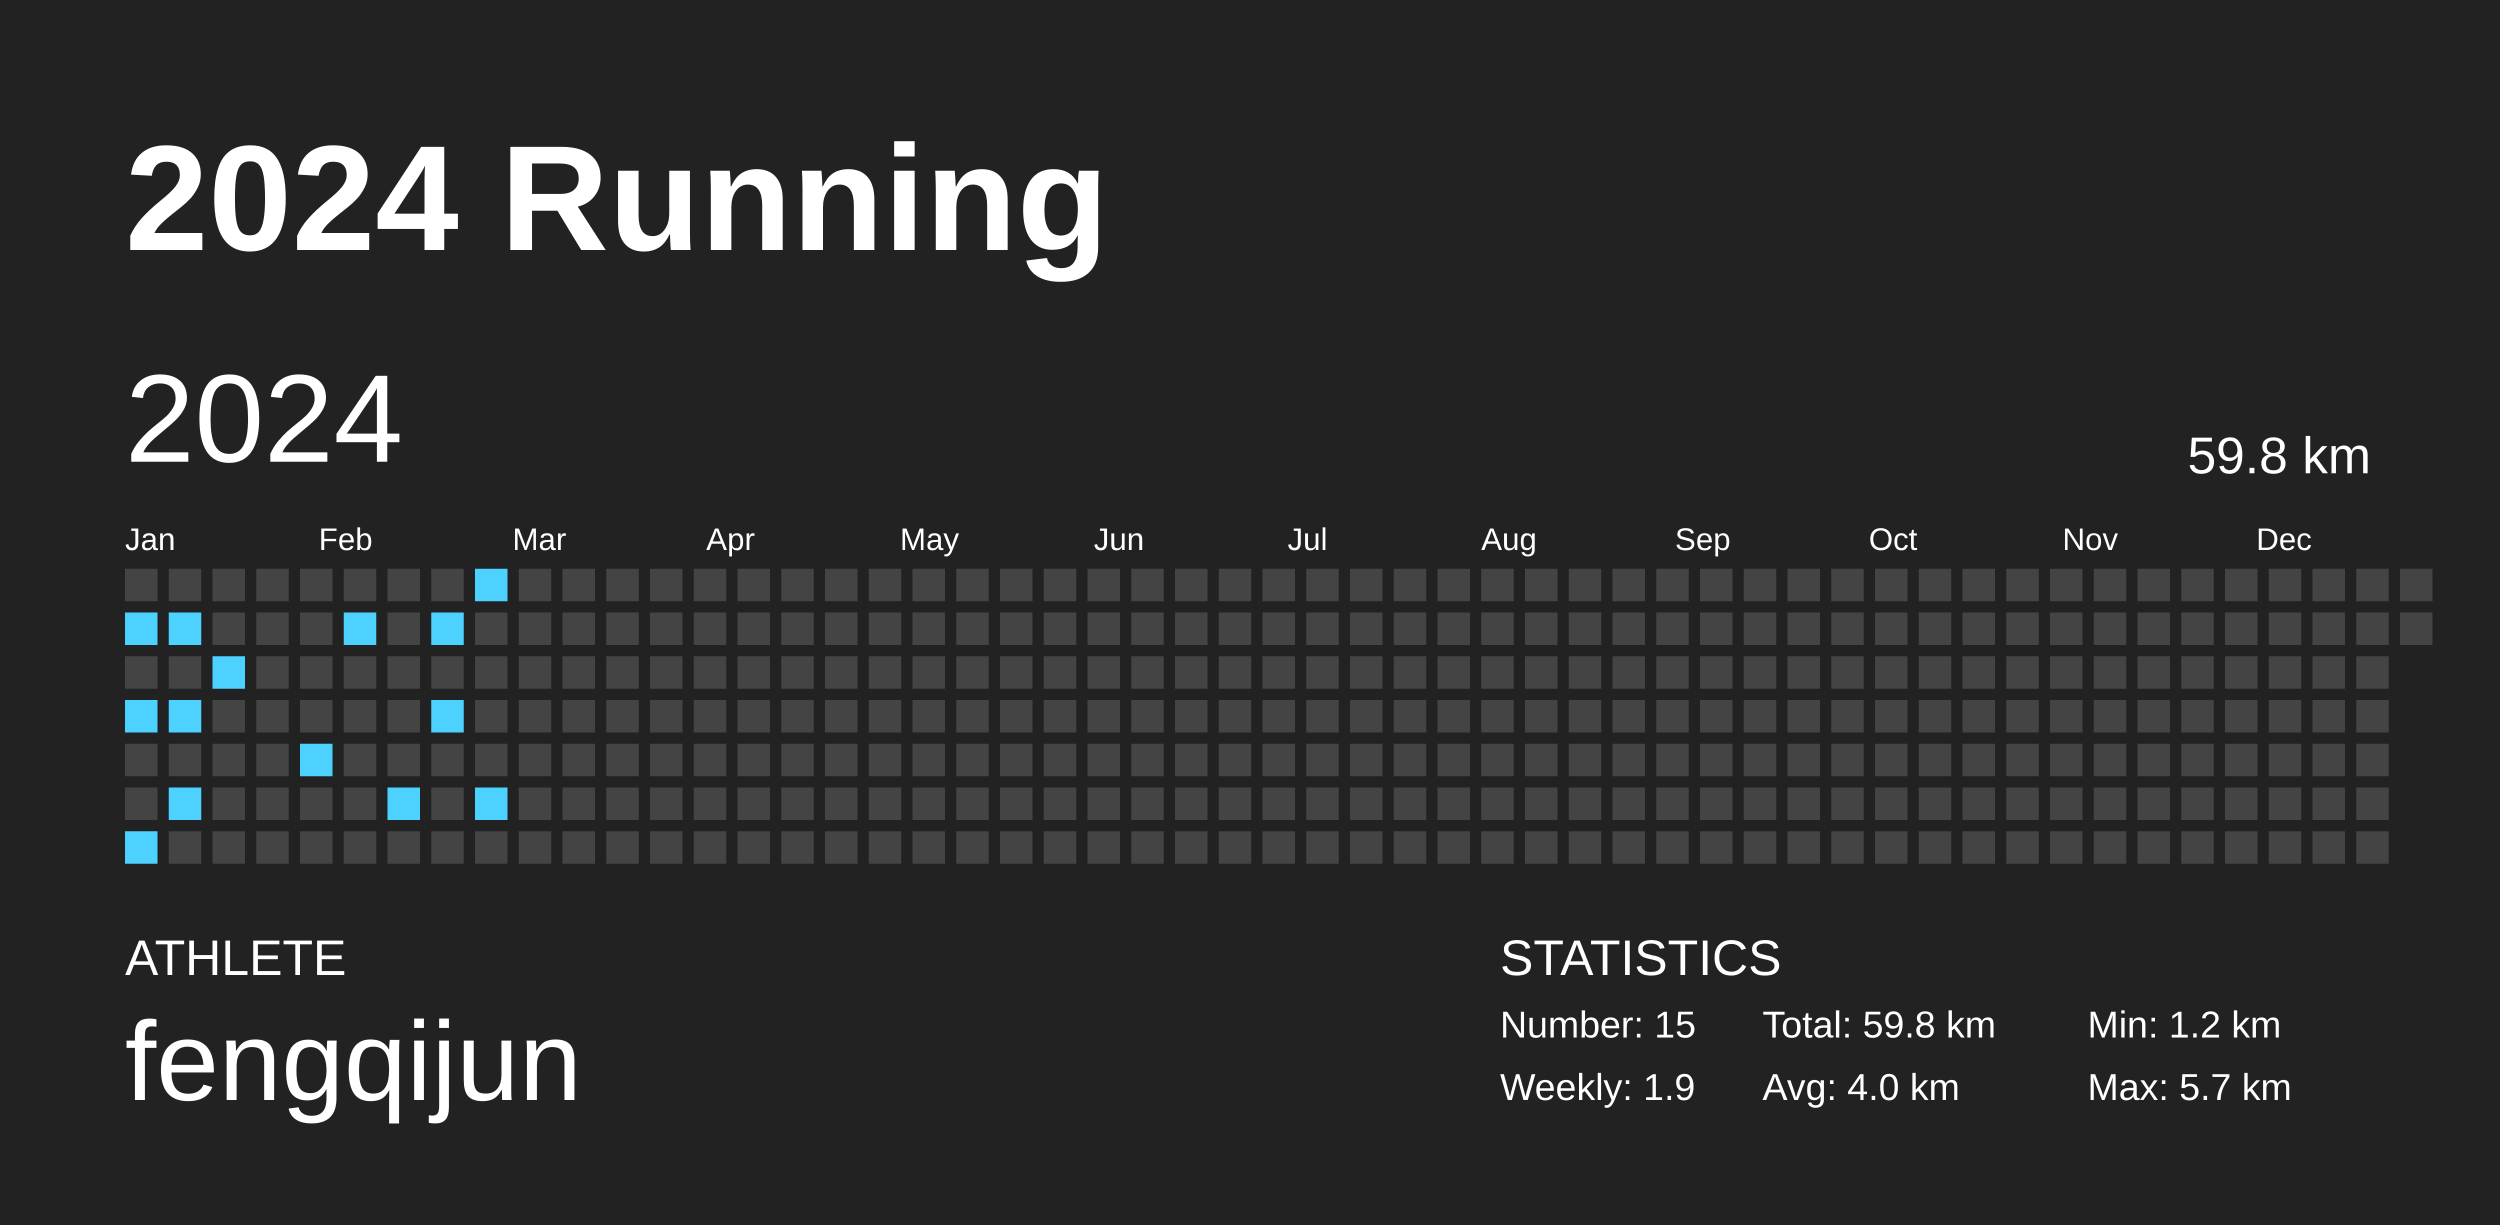
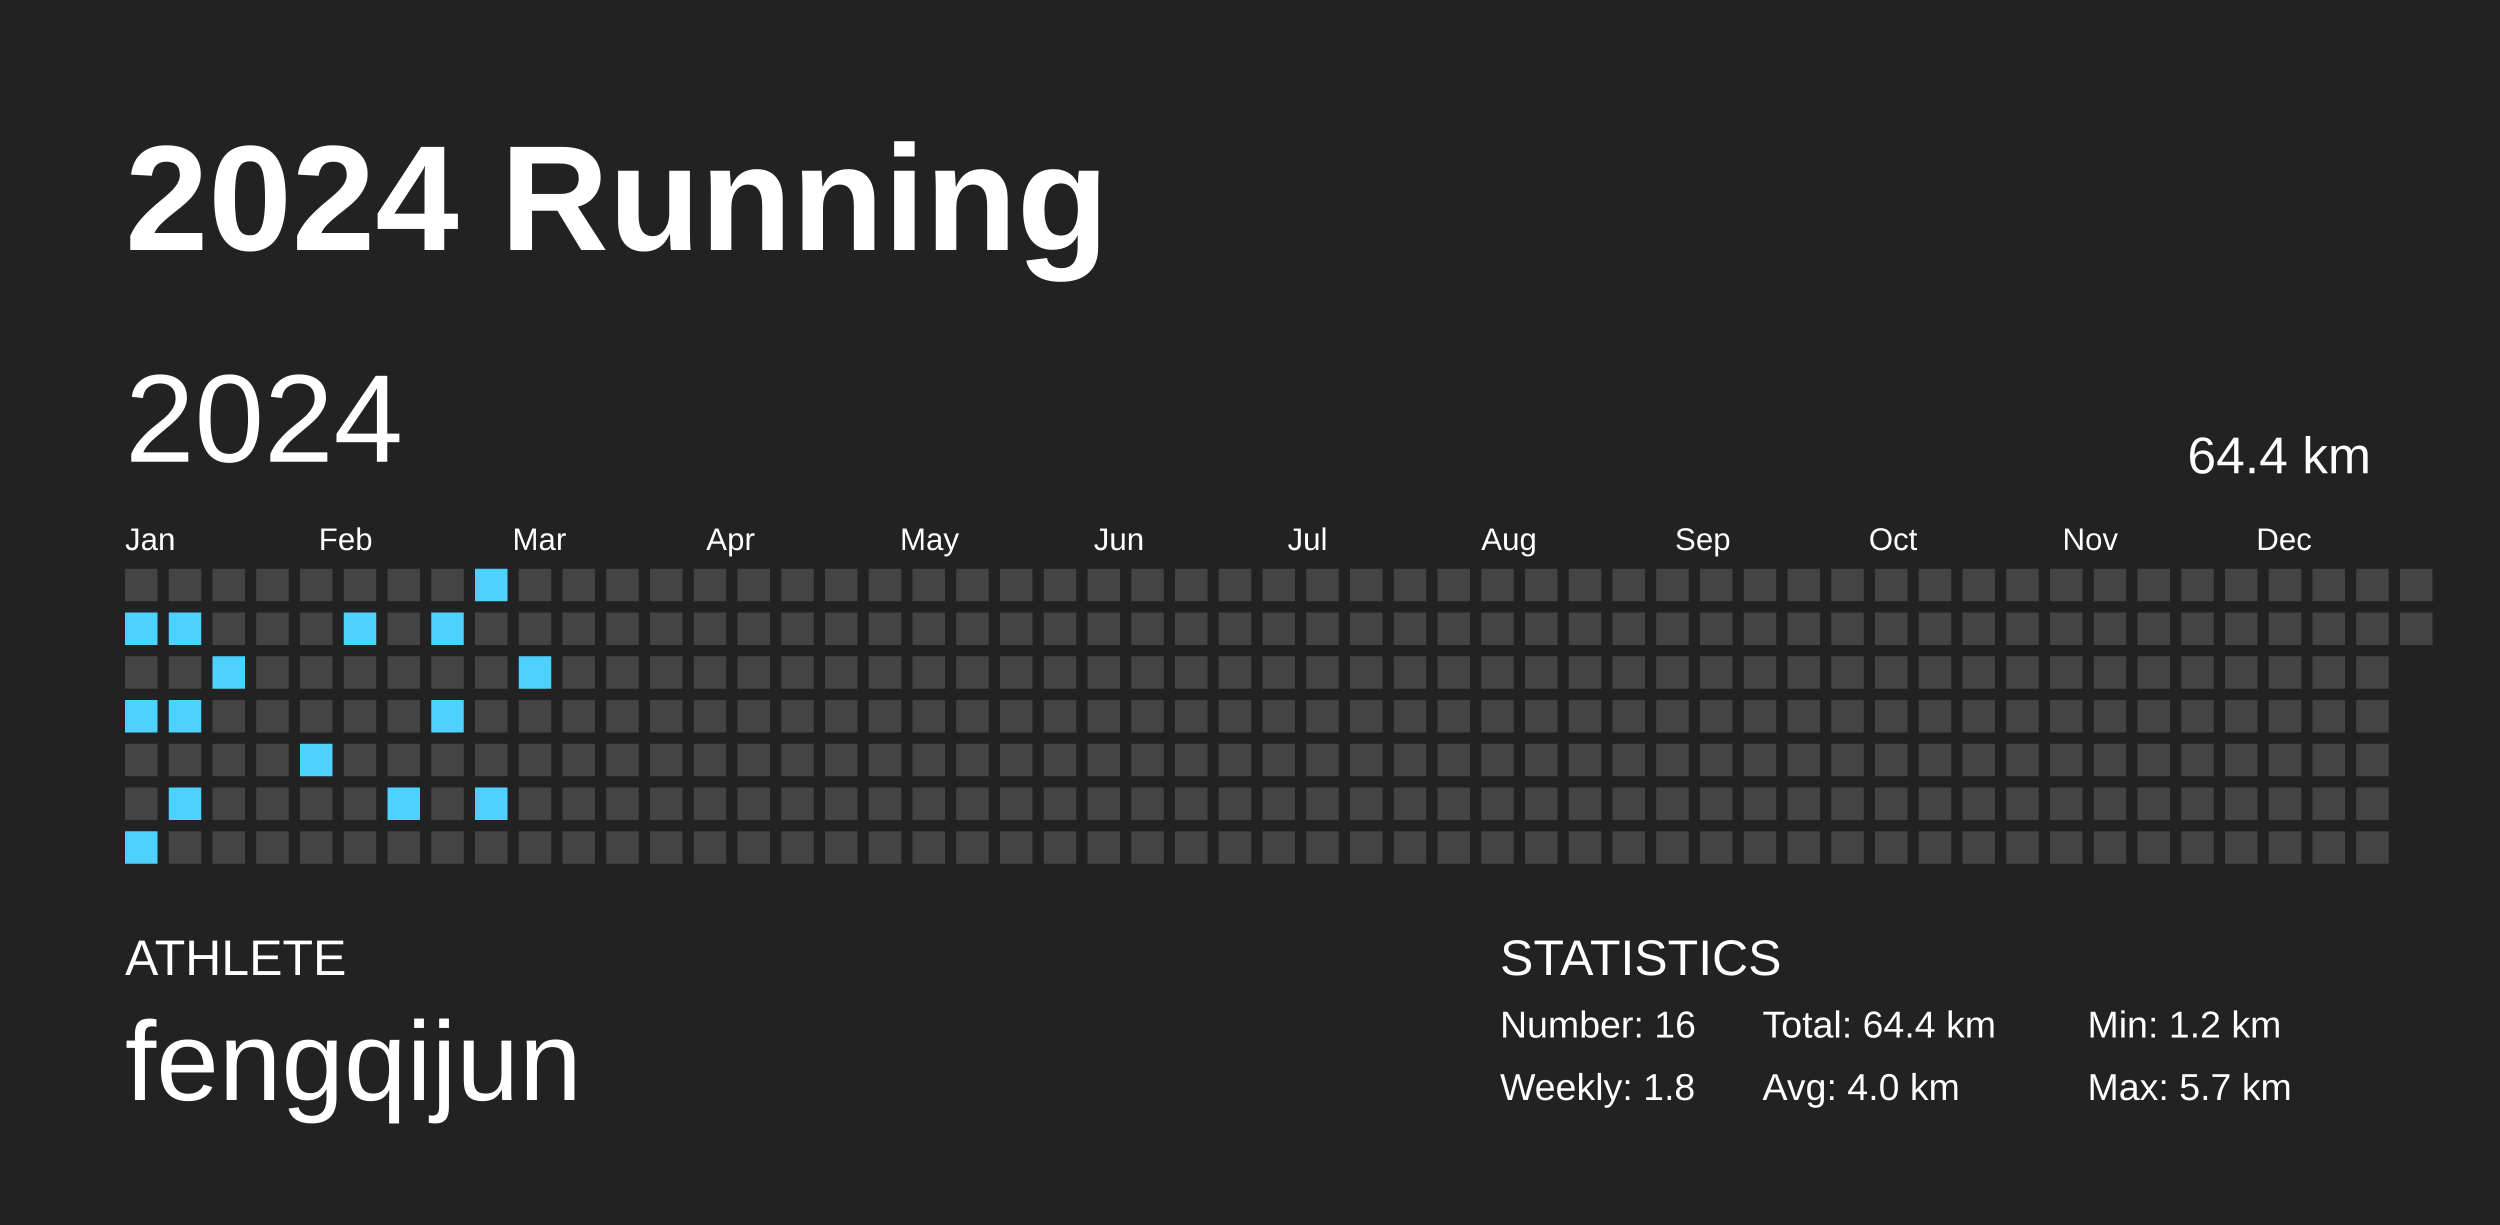
<svg xmlns="http://www.w3.org/2000/svg" baseProfile="full" height="98mm" version="1.1" viewBox="0,0,200,98" width="200mm">
  <defs />
  <rect fill="#222222" height="98" width="200" x="0" y="0" />
  <text fill="#FFFFFF" style="font-size:12px; font-family:Arial; font-weight:bold;" x="10" y="20">2024 Running</text>
  <text fill="#FFFFFF" style="font-size:4px; font-family:Arial" x="10" y="78">ATHLETE</text>
  <text fill="#FFFFFF" style="font-size:9px; font-family:Arial" x="10" y="88">fengqijun</text>
  <text fill="#FFFFFF" style="font-size:4px; font-family:Arial" x="120" y="78">STATISTICS</text>
-   <text fill="#FFFFFF" style="font-size:3px; font-family:Arial" x="120" y="83">Number: 15</text>
-   <text fill="#FFFFFF" style="font-size:3px; font-family:Arial" x="120" y="88">Weekly: 1.9</text>
-   <text fill="#FFFFFF" style="font-size:3px; font-family:Arial" x="141" y="83">Total: 59.8 km</text>
+   <text fill="#FFFFFF" style="font-size:3px; font-family:Arial" x="120" y="83">Number: 16</text>
+   <text fill="#FFFFFF" style="font-size:3px; font-family:Arial" x="120" y="88">Weekly: 1.8</text>
+   <text fill="#FFFFFF" style="font-size:3px; font-family:Arial" x="141" y="83">Total: 64.4 km</text>
  <text fill="#FFFFFF" style="font-size:3px; font-family:Arial" x="141" y="88">Avg: 4.0 km</text>
  <text fill="#FFFFFF" style="font-size:3px; font-family:Arial" x="167" y="83">Min: 1.2 km</text>
  <text fill="#FFFFFF" style="font-size:3px; font-family:Arial" x="167" y="88">Max: 5.7 km</text>
  <text dominant-baseline="hanging" fill="#FFFFFF" style="font-size:10.0px; font-family:Arial;" x="10" y="30">2024</text>
-   <text dominant-baseline="hanging" fill="#FFFFFF" style="font-size:4.125px; font-family:Arial;" x="175" y="35">59.8 km</text>
+   <text dominant-baseline="hanging" fill="#FFFFFF" style="font-size:4.125px; font-family:Arial;" x="175" y="35">64.4 km</text>
  <text fill="#FFFFFF" style="font-size:2.5px; font-family:Arial" x="10.0" y="44">Jan</text>
  <text fill="#FFFFFF" style="font-size:2.5px; font-family:Arial" x="25.5" y="44">Feb</text>
  <text fill="#FFFFFF" style="font-size:2.5px; font-family:Arial" x="41.0" y="44">Mar</text>
  <text fill="#FFFFFF" style="font-size:2.5px; font-family:Arial" x="56.5" y="44">Apr</text>
  <text fill="#FFFFFF" style="font-size:2.5px; font-family:Arial" x="72.0" y="44">May</text>
  <text fill="#FFFFFF" style="font-size:2.5px; font-family:Arial" x="87.5" y="44">Jun</text>
  <text fill="#FFFFFF" style="font-size:2.5px; font-family:Arial" x="103.0" y="44">Jul</text>
  <text fill="#FFFFFF" style="font-size:2.5px; font-family:Arial" x="118.5" y="44">Aug</text>
  <text fill="#FFFFFF" style="font-size:2.5px; font-family:Arial" x="134.0" y="44">Sep</text>
  <text fill="#FFFFFF" style="font-size:2.5px; font-family:Arial" x="149.5" y="44">Oct</text>
  <text fill="#FFFFFF" style="font-size:2.5px; font-family:Arial" x="165.0" y="44">Nov</text>
  <text fill="#FFFFFF" style="font-size:2.5px; font-family:Arial" x="180.5" y="44">Dec</text>
  <rect fill="#444444" height="2.6" width="2.6" x="10.0" y="45.5" />
  <rect fill="#4dd2ff" height="2.6" width="2.6" x="10.0" y="49.0" />
  <rect fill="#444444" height="2.6" width="2.6" x="10.0" y="52.5" />
  <rect fill="#4dd2ff" height="2.6" width="2.6" x="10.0" y="56.0" />
  <rect fill="#444444" height="2.6" width="2.6" x="10.0" y="59.5" />
  <rect fill="#444444" height="2.6" width="2.6" x="10.0" y="63.0" />
  <rect fill="#4dd2ff" height="2.6" width="2.6" x="10.0" y="66.5" />
  <rect fill="#444444" height="2.6" width="2.6" x="13.5" y="45.5" />
  <rect fill="#4dd2ff" height="2.6" width="2.6" x="13.5" y="49.0" />
  <rect fill="#444444" height="2.6" width="2.6" x="13.5" y="52.5" />
  <rect fill="#4dd2ff" height="2.6" width="2.6" x="13.5" y="56.0" />
  <rect fill="#444444" height="2.6" width="2.6" x="13.5" y="59.5" />
  <rect fill="#4dd2ff" height="2.6" width="2.6" x="13.5" y="63.0" />
  <rect fill="#444444" height="2.6" width="2.6" x="13.5" y="66.5" />
  <rect fill="#444444" height="2.6" width="2.6" x="17.0" y="45.5" />
  <rect fill="#444444" height="2.6" width="2.6" x="17.0" y="49.0" />
  <rect fill="#4dd2ff" height="2.6" width="2.6" x="17.0" y="52.5" />
  <rect fill="#444444" height="2.6" width="2.6" x="17.0" y="56.0" />
  <rect fill="#444444" height="2.6" width="2.6" x="17.0" y="59.5" />
  <rect fill="#444444" height="2.6" width="2.6" x="17.0" y="63.0" />
  <rect fill="#444444" height="2.6" width="2.6" x="17.0" y="66.5" />
  <rect fill="#444444" height="2.6" width="2.6" x="20.5" y="45.5" />
  <rect fill="#444444" height="2.6" width="2.6" x="20.5" y="49.0" />
  <rect fill="#444444" height="2.6" width="2.6" x="20.5" y="52.5" />
  <rect fill="#444444" height="2.6" width="2.6" x="20.5" y="56.0" />
  <rect fill="#444444" height="2.6" width="2.6" x="20.5" y="59.5" />
  <rect fill="#444444" height="2.6" width="2.6" x="20.5" y="63.0" />
  <rect fill="#444444" height="2.6" width="2.6" x="20.5" y="66.5" />
  <rect fill="#444444" height="2.6" width="2.6" x="24.0" y="45.5" />
  <rect fill="#444444" height="2.6" width="2.6" x="24.0" y="49.0" />
  <rect fill="#444444" height="2.6" width="2.6" x="24.0" y="52.5" />
  <rect fill="#444444" height="2.6" width="2.6" x="24.0" y="56.0" />
  <rect fill="#4dd2ff" height="2.6" width="2.6" x="24.0" y="59.5" />
  <rect fill="#444444" height="2.6" width="2.6" x="24.0" y="63.0" />
  <rect fill="#444444" height="2.6" width="2.6" x="24.0" y="66.5" />
  <rect fill="#444444" height="2.6" width="2.6" x="27.5" y="45.5" />
  <rect fill="#4dd2ff" height="2.6" width="2.6" x="27.5" y="49.0" />
  <rect fill="#444444" height="2.6" width="2.6" x="27.5" y="52.5" />
  <rect fill="#444444" height="2.6" width="2.6" x="27.5" y="56.0" />
  <rect fill="#444444" height="2.6" width="2.6" x="27.5" y="59.5" />
  <rect fill="#444444" height="2.6" width="2.6" x="27.5" y="63.0" />
  <rect fill="#444444" height="2.6" width="2.6" x="27.5" y="66.5" />
  <rect fill="#444444" height="2.6" width="2.6" x="31.0" y="45.5" />
  <rect fill="#444444" height="2.6" width="2.6" x="31.0" y="49.0" />
  <rect fill="#444444" height="2.6" width="2.6" x="31.0" y="52.5" />
  <rect fill="#444444" height="2.6" width="2.6" x="31.0" y="56.0" />
  <rect fill="#444444" height="2.6" width="2.6" x="31.0" y="59.5" />
  <rect fill="#4dd2ff" height="2.6" width="2.6" x="31.0" y="63.0" />
  <rect fill="#444444" height="2.6" width="2.6" x="31.0" y="66.5" />
  <rect fill="#444444" height="2.6" width="2.6" x="34.5" y="45.5" />
  <rect fill="#4dd2ff" height="2.6" width="2.6" x="34.5" y="49.0" />
  <rect fill="#444444" height="2.6" width="2.6" x="34.5" y="52.5" />
  <rect fill="#4dd2ff" height="2.6" width="2.6" x="34.5" y="56.0" />
  <rect fill="#444444" height="2.6" width="2.6" x="34.5" y="59.5" />
  <rect fill="#444444" height="2.6" width="2.6" x="34.5" y="63.0" />
  <rect fill="#444444" height="2.6" width="2.6" x="34.5" y="66.5" />
  <rect fill="#4dd2ff" height="2.6" width="2.6" x="38.0" y="45.5" />
  <rect fill="#444444" height="2.6" width="2.6" x="38.0" y="49.0" />
  <rect fill="#444444" height="2.6" width="2.6" x="38.0" y="52.5" />
  <rect fill="#444444" height="2.6" width="2.6" x="38.0" y="56.0" />
  <rect fill="#444444" height="2.6" width="2.6" x="38.0" y="59.5" />
  <rect fill="#4dd2ff" height="2.6" width="2.6" x="38.0" y="63.0" />
  <rect fill="#444444" height="2.6" width="2.6" x="38.0" y="66.5" />
  <rect fill="#444444" height="2.6" width="2.6" x="41.5" y="45.5" />
  <rect fill="#444444" height="2.6" width="2.6" x="41.5" y="49.0" />
-   <rect fill="#444444" height="2.6" width="2.6" x="41.5" y="52.5" />
+   <rect fill="#4dd2ff" height="2.6" width="2.6" x="41.5" y="52.5" />
  <rect fill="#444444" height="2.6" width="2.6" x="41.5" y="56.0" />
  <rect fill="#444444" height="2.6" width="2.6" x="41.5" y="59.5" />
  <rect fill="#444444" height="2.6" width="2.6" x="41.5" y="63.0" />
  <rect fill="#444444" height="2.6" width="2.6" x="41.5" y="66.5" />
  <rect fill="#444444" height="2.6" width="2.6" x="45.0" y="45.5" />
  <rect fill="#444444" height="2.6" width="2.6" x="45.0" y="49.0" />
  <rect fill="#444444" height="2.6" width="2.6" x="45.0" y="52.5" />
  <rect fill="#444444" height="2.6" width="2.6" x="45.0" y="56.0" />
  <rect fill="#444444" height="2.6" width="2.6" x="45.0" y="59.5" />
  <rect fill="#444444" height="2.6" width="2.6" x="45.0" y="63.0" />
  <rect fill="#444444" height="2.6" width="2.6" x="45.0" y="66.5" />
  <rect fill="#444444" height="2.6" width="2.6" x="48.5" y="45.5" />
  <rect fill="#444444" height="2.6" width="2.6" x="48.5" y="49.0" />
  <rect fill="#444444" height="2.6" width="2.6" x="48.5" y="52.5" />
  <rect fill="#444444" height="2.6" width="2.6" x="48.5" y="56.0" />
  <rect fill="#444444" height="2.6" width="2.6" x="48.5" y="59.5" />
  <rect fill="#444444" height="2.6" width="2.6" x="48.5" y="63.0" />
  <rect fill="#444444" height="2.6" width="2.6" x="48.5" y="66.5" />
  <rect fill="#444444" height="2.6" width="2.6" x="52.0" y="45.5" />
  <rect fill="#444444" height="2.6" width="2.6" x="52.0" y="49.0" />
  <rect fill="#444444" height="2.6" width="2.6" x="52.0" y="52.5" />
  <rect fill="#444444" height="2.6" width="2.6" x="52.0" y="56.0" />
  <rect fill="#444444" height="2.6" width="2.6" x="52.0" y="59.5" />
  <rect fill="#444444" height="2.6" width="2.6" x="52.0" y="63.0" />
  <rect fill="#444444" height="2.6" width="2.6" x="52.0" y="66.5" />
  <rect fill="#444444" height="2.6" width="2.6" x="55.5" y="45.5" />
  <rect fill="#444444" height="2.6" width="2.6" x="55.5" y="49.0" />
  <rect fill="#444444" height="2.6" width="2.6" x="55.5" y="52.5" />
  <rect fill="#444444" height="2.6" width="2.6" x="55.5" y="56.0" />
  <rect fill="#444444" height="2.6" width="2.6" x="55.5" y="59.5" />
  <rect fill="#444444" height="2.6" width="2.6" x="55.5" y="63.0" />
  <rect fill="#444444" height="2.6" width="2.6" x="55.5" y="66.5" />
  <rect fill="#444444" height="2.6" width="2.6" x="59.0" y="45.5" />
  <rect fill="#444444" height="2.6" width="2.6" x="59.0" y="49.0" />
  <rect fill="#444444" height="2.6" width="2.6" x="59.0" y="52.5" />
  <rect fill="#444444" height="2.6" width="2.6" x="59.0" y="56.0" />
  <rect fill="#444444" height="2.6" width="2.6" x="59.0" y="59.5" />
  <rect fill="#444444" height="2.6" width="2.6" x="59.0" y="63.0" />
  <rect fill="#444444" height="2.6" width="2.6" x="59.0" y="66.5" />
  <rect fill="#444444" height="2.6" width="2.6" x="62.5" y="45.5" />
  <rect fill="#444444" height="2.6" width="2.6" x="62.5" y="49.0" />
  <rect fill="#444444" height="2.6" width="2.6" x="62.5" y="52.5" />
  <rect fill="#444444" height="2.6" width="2.6" x="62.5" y="56.0" />
  <rect fill="#444444" height="2.6" width="2.6" x="62.5" y="59.5" />
  <rect fill="#444444" height="2.6" width="2.6" x="62.5" y="63.0" />
  <rect fill="#444444" height="2.6" width="2.6" x="62.5" y="66.5" />
  <rect fill="#444444" height="2.6" width="2.6" x="66.0" y="45.5" />
  <rect fill="#444444" height="2.6" width="2.6" x="66.0" y="49.0" />
  <rect fill="#444444" height="2.6" width="2.6" x="66.0" y="52.5" />
  <rect fill="#444444" height="2.6" width="2.6" x="66.0" y="56.0" />
  <rect fill="#444444" height="2.6" width="2.6" x="66.0" y="59.5" />
  <rect fill="#444444" height="2.6" width="2.6" x="66.0" y="63.0" />
  <rect fill="#444444" height="2.6" width="2.6" x="66.0" y="66.5" />
  <rect fill="#444444" height="2.6" width="2.6" x="69.5" y="45.5" />
  <rect fill="#444444" height="2.6" width="2.6" x="69.5" y="49.0" />
  <rect fill="#444444" height="2.6" width="2.6" x="69.5" y="52.5" />
  <rect fill="#444444" height="2.6" width="2.6" x="69.5" y="56.0" />
  <rect fill="#444444" height="2.6" width="2.6" x="69.5" y="59.5" />
  <rect fill="#444444" height="2.6" width="2.6" x="69.5" y="63.0" />
  <rect fill="#444444" height="2.6" width="2.6" x="69.5" y="66.5" />
  <rect fill="#444444" height="2.6" width="2.6" x="73.0" y="45.5" />
  <rect fill="#444444" height="2.6" width="2.6" x="73.0" y="49.0" />
  <rect fill="#444444" height="2.6" width="2.6" x="73.0" y="52.5" />
  <rect fill="#444444" height="2.6" width="2.6" x="73.0" y="56.0" />
  <rect fill="#444444" height="2.6" width="2.6" x="73.0" y="59.5" />
  <rect fill="#444444" height="2.6" width="2.6" x="73.0" y="63.0" />
  <rect fill="#444444" height="2.6" width="2.6" x="73.0" y="66.5" />
  <rect fill="#444444" height="2.6" width="2.6" x="76.5" y="45.5" />
  <rect fill="#444444" height="2.6" width="2.6" x="76.5" y="49.0" />
  <rect fill="#444444" height="2.6" width="2.6" x="76.5" y="52.5" />
  <rect fill="#444444" height="2.6" width="2.6" x="76.5" y="56.0" />
  <rect fill="#444444" height="2.6" width="2.6" x="76.5" y="59.5" />
  <rect fill="#444444" height="2.6" width="2.6" x="76.5" y="63.0" />
  <rect fill="#444444" height="2.6" width="2.6" x="76.5" y="66.5" />
  <rect fill="#444444" height="2.6" width="2.6" x="80.0" y="45.5" />
  <rect fill="#444444" height="2.6" width="2.6" x="80.0" y="49.0" />
  <rect fill="#444444" height="2.6" width="2.6" x="80.0" y="52.5" />
  <rect fill="#444444" height="2.6" width="2.6" x="80.0" y="56.0" />
  <rect fill="#444444" height="2.6" width="2.6" x="80.0" y="59.5" />
  <rect fill="#444444" height="2.6" width="2.6" x="80.0" y="63.0" />
  <rect fill="#444444" height="2.6" width="2.6" x="80.0" y="66.5" />
  <rect fill="#444444" height="2.6" width="2.6" x="83.5" y="45.5" />
  <rect fill="#444444" height="2.6" width="2.6" x="83.5" y="49.0" />
  <rect fill="#444444" height="2.6" width="2.6" x="83.5" y="52.5" />
  <rect fill="#444444" height="2.6" width="2.6" x="83.5" y="56.0" />
  <rect fill="#444444" height="2.6" width="2.6" x="83.5" y="59.5" />
  <rect fill="#444444" height="2.6" width="2.6" x="83.5" y="63.0" />
  <rect fill="#444444" height="2.6" width="2.6" x="83.5" y="66.5" />
  <rect fill="#444444" height="2.6" width="2.6" x="87.0" y="45.5" />
  <rect fill="#444444" height="2.6" width="2.6" x="87.0" y="49.0" />
  <rect fill="#444444" height="2.6" width="2.6" x="87.0" y="52.5" />
  <rect fill="#444444" height="2.6" width="2.6" x="87.0" y="56.0" />
  <rect fill="#444444" height="2.6" width="2.6" x="87.0" y="59.5" />
  <rect fill="#444444" height="2.6" width="2.6" x="87.0" y="63.0" />
  <rect fill="#444444" height="2.6" width="2.6" x="87.0" y="66.5" />
  <rect fill="#444444" height="2.6" width="2.6" x="90.5" y="45.5" />
  <rect fill="#444444" height="2.6" width="2.6" x="90.5" y="49.0" />
  <rect fill="#444444" height="2.6" width="2.6" x="90.5" y="52.5" />
  <rect fill="#444444" height="2.6" width="2.6" x="90.5" y="56.0" />
  <rect fill="#444444" height="2.6" width="2.6" x="90.5" y="59.5" />
  <rect fill="#444444" height="2.6" width="2.6" x="90.5" y="63.0" />
  <rect fill="#444444" height="2.6" width="2.6" x="90.5" y="66.5" />
  <rect fill="#444444" height="2.6" width="2.6" x="94.0" y="45.5" />
  <rect fill="#444444" height="2.6" width="2.6" x="94.0" y="49.0" />
  <rect fill="#444444" height="2.6" width="2.6" x="94.0" y="52.5" />
  <rect fill="#444444" height="2.6" width="2.6" x="94.0" y="56.0" />
  <rect fill="#444444" height="2.6" width="2.6" x="94.0" y="59.5" />
  <rect fill="#444444" height="2.6" width="2.6" x="94.0" y="63.0" />
  <rect fill="#444444" height="2.6" width="2.6" x="94.0" y="66.5" />
  <rect fill="#444444" height="2.6" width="2.6" x="97.5" y="45.5" />
  <rect fill="#444444" height="2.6" width="2.6" x="97.5" y="49.0" />
  <rect fill="#444444" height="2.6" width="2.6" x="97.5" y="52.5" />
  <rect fill="#444444" height="2.6" width="2.6" x="97.5" y="56.0" />
  <rect fill="#444444" height="2.6" width="2.6" x="97.5" y="59.5" />
  <rect fill="#444444" height="2.6" width="2.6" x="97.5" y="63.0" />
  <rect fill="#444444" height="2.6" width="2.6" x="97.5" y="66.5" />
  <rect fill="#444444" height="2.6" width="2.6" x="101.0" y="45.5" />
  <rect fill="#444444" height="2.6" width="2.6" x="101.0" y="49.0" />
  <rect fill="#444444" height="2.6" width="2.6" x="101.0" y="52.5" />
  <rect fill="#444444" height="2.6" width="2.6" x="101.0" y="56.0" />
  <rect fill="#444444" height="2.6" width="2.6" x="101.0" y="59.5" />
  <rect fill="#444444" height="2.6" width="2.6" x="101.0" y="63.0" />
  <rect fill="#444444" height="2.6" width="2.6" x="101.0" y="66.5" />
  <rect fill="#444444" height="2.6" width="2.6" x="104.5" y="45.5" />
  <rect fill="#444444" height="2.6" width="2.6" x="104.5" y="49.0" />
  <rect fill="#444444" height="2.6" width="2.6" x="104.5" y="52.5" />
  <rect fill="#444444" height="2.6" width="2.6" x="104.5" y="56.0" />
  <rect fill="#444444" height="2.6" width="2.6" x="104.5" y="59.5" />
  <rect fill="#444444" height="2.6" width="2.6" x="104.5" y="63.0" />
  <rect fill="#444444" height="2.6" width="2.6" x="104.5" y="66.5" />
  <rect fill="#444444" height="2.6" width="2.6" x="108.0" y="45.5" />
  <rect fill="#444444" height="2.6" width="2.6" x="108.0" y="49.0" />
  <rect fill="#444444" height="2.6" width="2.6" x="108.0" y="52.5" />
  <rect fill="#444444" height="2.6" width="2.6" x="108.0" y="56.0" />
  <rect fill="#444444" height="2.6" width="2.6" x="108.0" y="59.5" />
  <rect fill="#444444" height="2.6" width="2.6" x="108.0" y="63.0" />
  <rect fill="#444444" height="2.6" width="2.6" x="108.0" y="66.5" />
  <rect fill="#444444" height="2.6" width="2.6" x="111.5" y="45.5" />
  <rect fill="#444444" height="2.6" width="2.6" x="111.5" y="49.0" />
  <rect fill="#444444" height="2.6" width="2.6" x="111.5" y="52.5" />
  <rect fill="#444444" height="2.6" width="2.6" x="111.5" y="56.0" />
  <rect fill="#444444" height="2.6" width="2.6" x="111.5" y="59.5" />
  <rect fill="#444444" height="2.6" width="2.6" x="111.5" y="63.0" />
  <rect fill="#444444" height="2.6" width="2.6" x="111.5" y="66.5" />
  <rect fill="#444444" height="2.6" width="2.6" x="115.0" y="45.5" />
  <rect fill="#444444" height="2.6" width="2.6" x="115.0" y="49.0" />
  <rect fill="#444444" height="2.6" width="2.6" x="115.0" y="52.5" />
  <rect fill="#444444" height="2.6" width="2.6" x="115.0" y="56.0" />
  <rect fill="#444444" height="2.6" width="2.6" x="115.0" y="59.5" />
  <rect fill="#444444" height="2.6" width="2.6" x="115.0" y="63.0" />
  <rect fill="#444444" height="2.6" width="2.6" x="115.0" y="66.5" />
  <rect fill="#444444" height="2.6" width="2.6" x="118.5" y="45.5" />
  <rect fill="#444444" height="2.6" width="2.6" x="118.5" y="49.0" />
  <rect fill="#444444" height="2.6" width="2.6" x="118.5" y="52.5" />
  <rect fill="#444444" height="2.6" width="2.6" x="118.5" y="56.0" />
  <rect fill="#444444" height="2.6" width="2.6" x="118.5" y="59.5" />
  <rect fill="#444444" height="2.6" width="2.6" x="118.5" y="63.0" />
  <rect fill="#444444" height="2.6" width="2.6" x="118.5" y="66.5" />
  <rect fill="#444444" height="2.6" width="2.6" x="122.0" y="45.5" />
  <rect fill="#444444" height="2.6" width="2.6" x="122.0" y="49.0" />
  <rect fill="#444444" height="2.6" width="2.6" x="122.0" y="52.5" />
  <rect fill="#444444" height="2.6" width="2.6" x="122.0" y="56.0" />
  <rect fill="#444444" height="2.6" width="2.6" x="122.0" y="59.5" />
  <rect fill="#444444" height="2.6" width="2.6" x="122.0" y="63.0" />
  <rect fill="#444444" height="2.6" width="2.6" x="122.0" y="66.5" />
  <rect fill="#444444" height="2.6" width="2.6" x="125.5" y="45.5" />
  <rect fill="#444444" height="2.6" width="2.6" x="125.5" y="49.0" />
  <rect fill="#444444" height="2.6" width="2.6" x="125.5" y="52.5" />
  <rect fill="#444444" height="2.6" width="2.6" x="125.5" y="56.0" />
  <rect fill="#444444" height="2.6" width="2.6" x="125.5" y="59.5" />
  <rect fill="#444444" height="2.6" width="2.6" x="125.5" y="63.0" />
  <rect fill="#444444" height="2.6" width="2.6" x="125.5" y="66.5" />
  <rect fill="#444444" height="2.6" width="2.6" x="129.0" y="45.5" />
  <rect fill="#444444" height="2.6" width="2.6" x="129.0" y="49.0" />
  <rect fill="#444444" height="2.6" width="2.6" x="129.0" y="52.5" />
  <rect fill="#444444" height="2.6" width="2.6" x="129.0" y="56.0" />
  <rect fill="#444444" height="2.6" width="2.6" x="129.0" y="59.5" />
  <rect fill="#444444" height="2.6" width="2.6" x="129.0" y="63.0" />
  <rect fill="#444444" height="2.6" width="2.6" x="129.0" y="66.5" />
  <rect fill="#444444" height="2.6" width="2.6" x="132.5" y="45.5" />
  <rect fill="#444444" height="2.6" width="2.6" x="132.5" y="49.0" />
  <rect fill="#444444" height="2.6" width="2.6" x="132.5" y="52.5" />
  <rect fill="#444444" height="2.6" width="2.6" x="132.5" y="56.0" />
  <rect fill="#444444" height="2.6" width="2.6" x="132.5" y="59.5" />
  <rect fill="#444444" height="2.6" width="2.6" x="132.5" y="63.0" />
  <rect fill="#444444" height="2.6" width="2.6" x="132.5" y="66.5" />
  <rect fill="#444444" height="2.6" width="2.6" x="136.0" y="45.5" />
  <rect fill="#444444" height="2.6" width="2.6" x="136.0" y="49.0" />
  <rect fill="#444444" height="2.6" width="2.6" x="136.0" y="52.5" />
  <rect fill="#444444" height="2.6" width="2.6" x="136.0" y="56.0" />
  <rect fill="#444444" height="2.6" width="2.6" x="136.0" y="59.5" />
  <rect fill="#444444" height="2.6" width="2.6" x="136.0" y="63.0" />
  <rect fill="#444444" height="2.6" width="2.6" x="136.0" y="66.5" />
  <rect fill="#444444" height="2.6" width="2.6" x="139.5" y="45.5" />
  <rect fill="#444444" height="2.6" width="2.6" x="139.5" y="49.0" />
  <rect fill="#444444" height="2.6" width="2.6" x="139.5" y="52.5" />
  <rect fill="#444444" height="2.6" width="2.6" x="139.5" y="56.0" />
  <rect fill="#444444" height="2.6" width="2.6" x="139.5" y="59.5" />
  <rect fill="#444444" height="2.6" width="2.6" x="139.5" y="63.0" />
  <rect fill="#444444" height="2.6" width="2.6" x="139.5" y="66.5" />
  <rect fill="#444444" height="2.6" width="2.6" x="143.0" y="45.5" />
  <rect fill="#444444" height="2.6" width="2.6" x="143.0" y="49.0" />
  <rect fill="#444444" height="2.6" width="2.6" x="143.0" y="52.5" />
  <rect fill="#444444" height="2.6" width="2.6" x="143.0" y="56.0" />
  <rect fill="#444444" height="2.6" width="2.6" x="143.0" y="59.5" />
  <rect fill="#444444" height="2.6" width="2.6" x="143.0" y="63.0" />
  <rect fill="#444444" height="2.6" width="2.6" x="143.0" y="66.5" />
  <rect fill="#444444" height="2.6" width="2.6" x="146.5" y="45.5" />
  <rect fill="#444444" height="2.6" width="2.6" x="146.5" y="49.0" />
  <rect fill="#444444" height="2.6" width="2.6" x="146.5" y="52.5" />
  <rect fill="#444444" height="2.6" width="2.6" x="146.5" y="56.0" />
  <rect fill="#444444" height="2.6" width="2.6" x="146.5" y="59.5" />
  <rect fill="#444444" height="2.6" width="2.6" x="146.5" y="63.0" />
  <rect fill="#444444" height="2.6" width="2.6" x="146.5" y="66.5" />
  <rect fill="#444444" height="2.6" width="2.6" x="150.0" y="45.5" />
  <rect fill="#444444" height="2.6" width="2.6" x="150.0" y="49.0" />
  <rect fill="#444444" height="2.6" width="2.6" x="150.0" y="52.5" />
  <rect fill="#444444" height="2.6" width="2.6" x="150.0" y="56.0" />
  <rect fill="#444444" height="2.6" width="2.6" x="150.0" y="59.5" />
  <rect fill="#444444" height="2.6" width="2.6" x="150.0" y="63.0" />
  <rect fill="#444444" height="2.6" width="2.6" x="150.0" y="66.5" />
  <rect fill="#444444" height="2.6" width="2.6" x="153.5" y="45.5" />
  <rect fill="#444444" height="2.6" width="2.6" x="153.5" y="49.0" />
  <rect fill="#444444" height="2.6" width="2.6" x="153.5" y="52.5" />
  <rect fill="#444444" height="2.6" width="2.6" x="153.5" y="56.0" />
  <rect fill="#444444" height="2.6" width="2.6" x="153.5" y="59.5" />
  <rect fill="#444444" height="2.6" width="2.6" x="153.5" y="63.0" />
  <rect fill="#444444" height="2.6" width="2.6" x="153.5" y="66.5" />
  <rect fill="#444444" height="2.6" width="2.6" x="157.0" y="45.5" />
  <rect fill="#444444" height="2.6" width="2.6" x="157.0" y="49.0" />
  <rect fill="#444444" height="2.6" width="2.6" x="157.0" y="52.5" />
  <rect fill="#444444" height="2.6" width="2.6" x="157.0" y="56.0" />
  <rect fill="#444444" height="2.6" width="2.6" x="157.0" y="59.5" />
  <rect fill="#444444" height="2.6" width="2.6" x="157.0" y="63.0" />
  <rect fill="#444444" height="2.6" width="2.6" x="157.0" y="66.5" />
  <rect fill="#444444" height="2.6" width="2.6" x="160.5" y="45.5" />
  <rect fill="#444444" height="2.6" width="2.6" x="160.5" y="49.0" />
  <rect fill="#444444" height="2.6" width="2.6" x="160.5" y="52.5" />
  <rect fill="#444444" height="2.6" width="2.6" x="160.5" y="56.0" />
  <rect fill="#444444" height="2.6" width="2.6" x="160.5" y="59.5" />
  <rect fill="#444444" height="2.6" width="2.6" x="160.5" y="63.0" />
  <rect fill="#444444" height="2.6" width="2.6" x="160.5" y="66.5" />
  <rect fill="#444444" height="2.6" width="2.6" x="164.0" y="45.5" />
  <rect fill="#444444" height="2.6" width="2.6" x="164.0" y="49.0" />
  <rect fill="#444444" height="2.6" width="2.6" x="164.0" y="52.5" />
  <rect fill="#444444" height="2.6" width="2.6" x="164.0" y="56.0" />
  <rect fill="#444444" height="2.6" width="2.6" x="164.0" y="59.5" />
  <rect fill="#444444" height="2.6" width="2.6" x="164.0" y="63.0" />
  <rect fill="#444444" height="2.6" width="2.6" x="164.0" y="66.5" />
  <rect fill="#444444" height="2.6" width="2.6" x="167.5" y="45.5" />
  <rect fill="#444444" height="2.6" width="2.6" x="167.5" y="49.0" />
  <rect fill="#444444" height="2.6" width="2.6" x="167.5" y="52.5" />
  <rect fill="#444444" height="2.6" width="2.6" x="167.5" y="56.0" />
  <rect fill="#444444" height="2.6" width="2.6" x="167.5" y="59.5" />
  <rect fill="#444444" height="2.6" width="2.6" x="167.5" y="63.0" />
  <rect fill="#444444" height="2.6" width="2.6" x="167.5" y="66.5" />
  <rect fill="#444444" height="2.6" width="2.6" x="171.0" y="45.5" />
  <rect fill="#444444" height="2.6" width="2.6" x="171.0" y="49.0" />
  <rect fill="#444444" height="2.6" width="2.6" x="171.0" y="52.5" />
  <rect fill="#444444" height="2.6" width="2.6" x="171.0" y="56.0" />
  <rect fill="#444444" height="2.6" width="2.6" x="171.0" y="59.5" />
  <rect fill="#444444" height="2.6" width="2.6" x="171.0" y="63.0" />
  <rect fill="#444444" height="2.6" width="2.6" x="171.0" y="66.5" />
  <rect fill="#444444" height="2.6" width="2.6" x="174.5" y="45.5" />
  <rect fill="#444444" height="2.6" width="2.6" x="174.5" y="49.0" />
  <rect fill="#444444" height="2.6" width="2.6" x="174.5" y="52.5" />
  <rect fill="#444444" height="2.6" width="2.6" x="174.5" y="56.0" />
  <rect fill="#444444" height="2.6" width="2.6" x="174.5" y="59.5" />
  <rect fill="#444444" height="2.6" width="2.6" x="174.5" y="63.0" />
  <rect fill="#444444" height="2.6" width="2.6" x="174.5" y="66.5" />
  <rect fill="#444444" height="2.6" width="2.6" x="178.0" y="45.5" />
  <rect fill="#444444" height="2.6" width="2.6" x="178.0" y="49.0" />
  <rect fill="#444444" height="2.6" width="2.6" x="178.0" y="52.5" />
  <rect fill="#444444" height="2.6" width="2.6" x="178.0" y="56.0" />
  <rect fill="#444444" height="2.6" width="2.6" x="178.0" y="59.5" />
  <rect fill="#444444" height="2.6" width="2.6" x="178.0" y="63.0" />
  <rect fill="#444444" height="2.6" width="2.6" x="178.0" y="66.5" />
  <rect fill="#444444" height="2.6" width="2.6" x="181.5" y="45.5" />
  <rect fill="#444444" height="2.6" width="2.6" x="181.5" y="49.0" />
  <rect fill="#444444" height="2.6" width="2.6" x="181.5" y="52.5" />
  <rect fill="#444444" height="2.6" width="2.6" x="181.5" y="56.0" />
  <rect fill="#444444" height="2.6" width="2.6" x="181.5" y="59.5" />
  <rect fill="#444444" height="2.6" width="2.6" x="181.5" y="63.0" />
  <rect fill="#444444" height="2.6" width="2.6" x="181.5" y="66.5" />
  <rect fill="#444444" height="2.6" width="2.6" x="185.0" y="45.5" />
  <rect fill="#444444" height="2.6" width="2.6" x="185.0" y="49.0" />
  <rect fill="#444444" height="2.6" width="2.6" x="185.0" y="52.5" />
  <rect fill="#444444" height="2.6" width="2.6" x="185.0" y="56.0" />
  <rect fill="#444444" height="2.6" width="2.6" x="185.0" y="59.5" />
  <rect fill="#444444" height="2.6" width="2.6" x="185.0" y="63.0" />
  <rect fill="#444444" height="2.6" width="2.6" x="185.0" y="66.5" />
  <rect fill="#444444" height="2.6" width="2.6" x="188.5" y="45.5" />
  <rect fill="#444444" height="2.6" width="2.6" x="188.5" y="49.0" />
  <rect fill="#444444" height="2.6" width="2.6" x="188.5" y="52.5" />
  <rect fill="#444444" height="2.6" width="2.6" x="188.5" y="56.0" />
  <rect fill="#444444" height="2.6" width="2.6" x="188.5" y="59.5" />
  <rect fill="#444444" height="2.6" width="2.6" x="188.5" y="63.0" />
  <rect fill="#444444" height="2.6" width="2.6" x="188.5" y="66.5" />
  <rect fill="#444444" height="2.6" width="2.6" x="192.0" y="45.5" />
  <rect fill="#444444" height="2.6" width="2.6" x="192.0" y="49.0" />
</svg>
